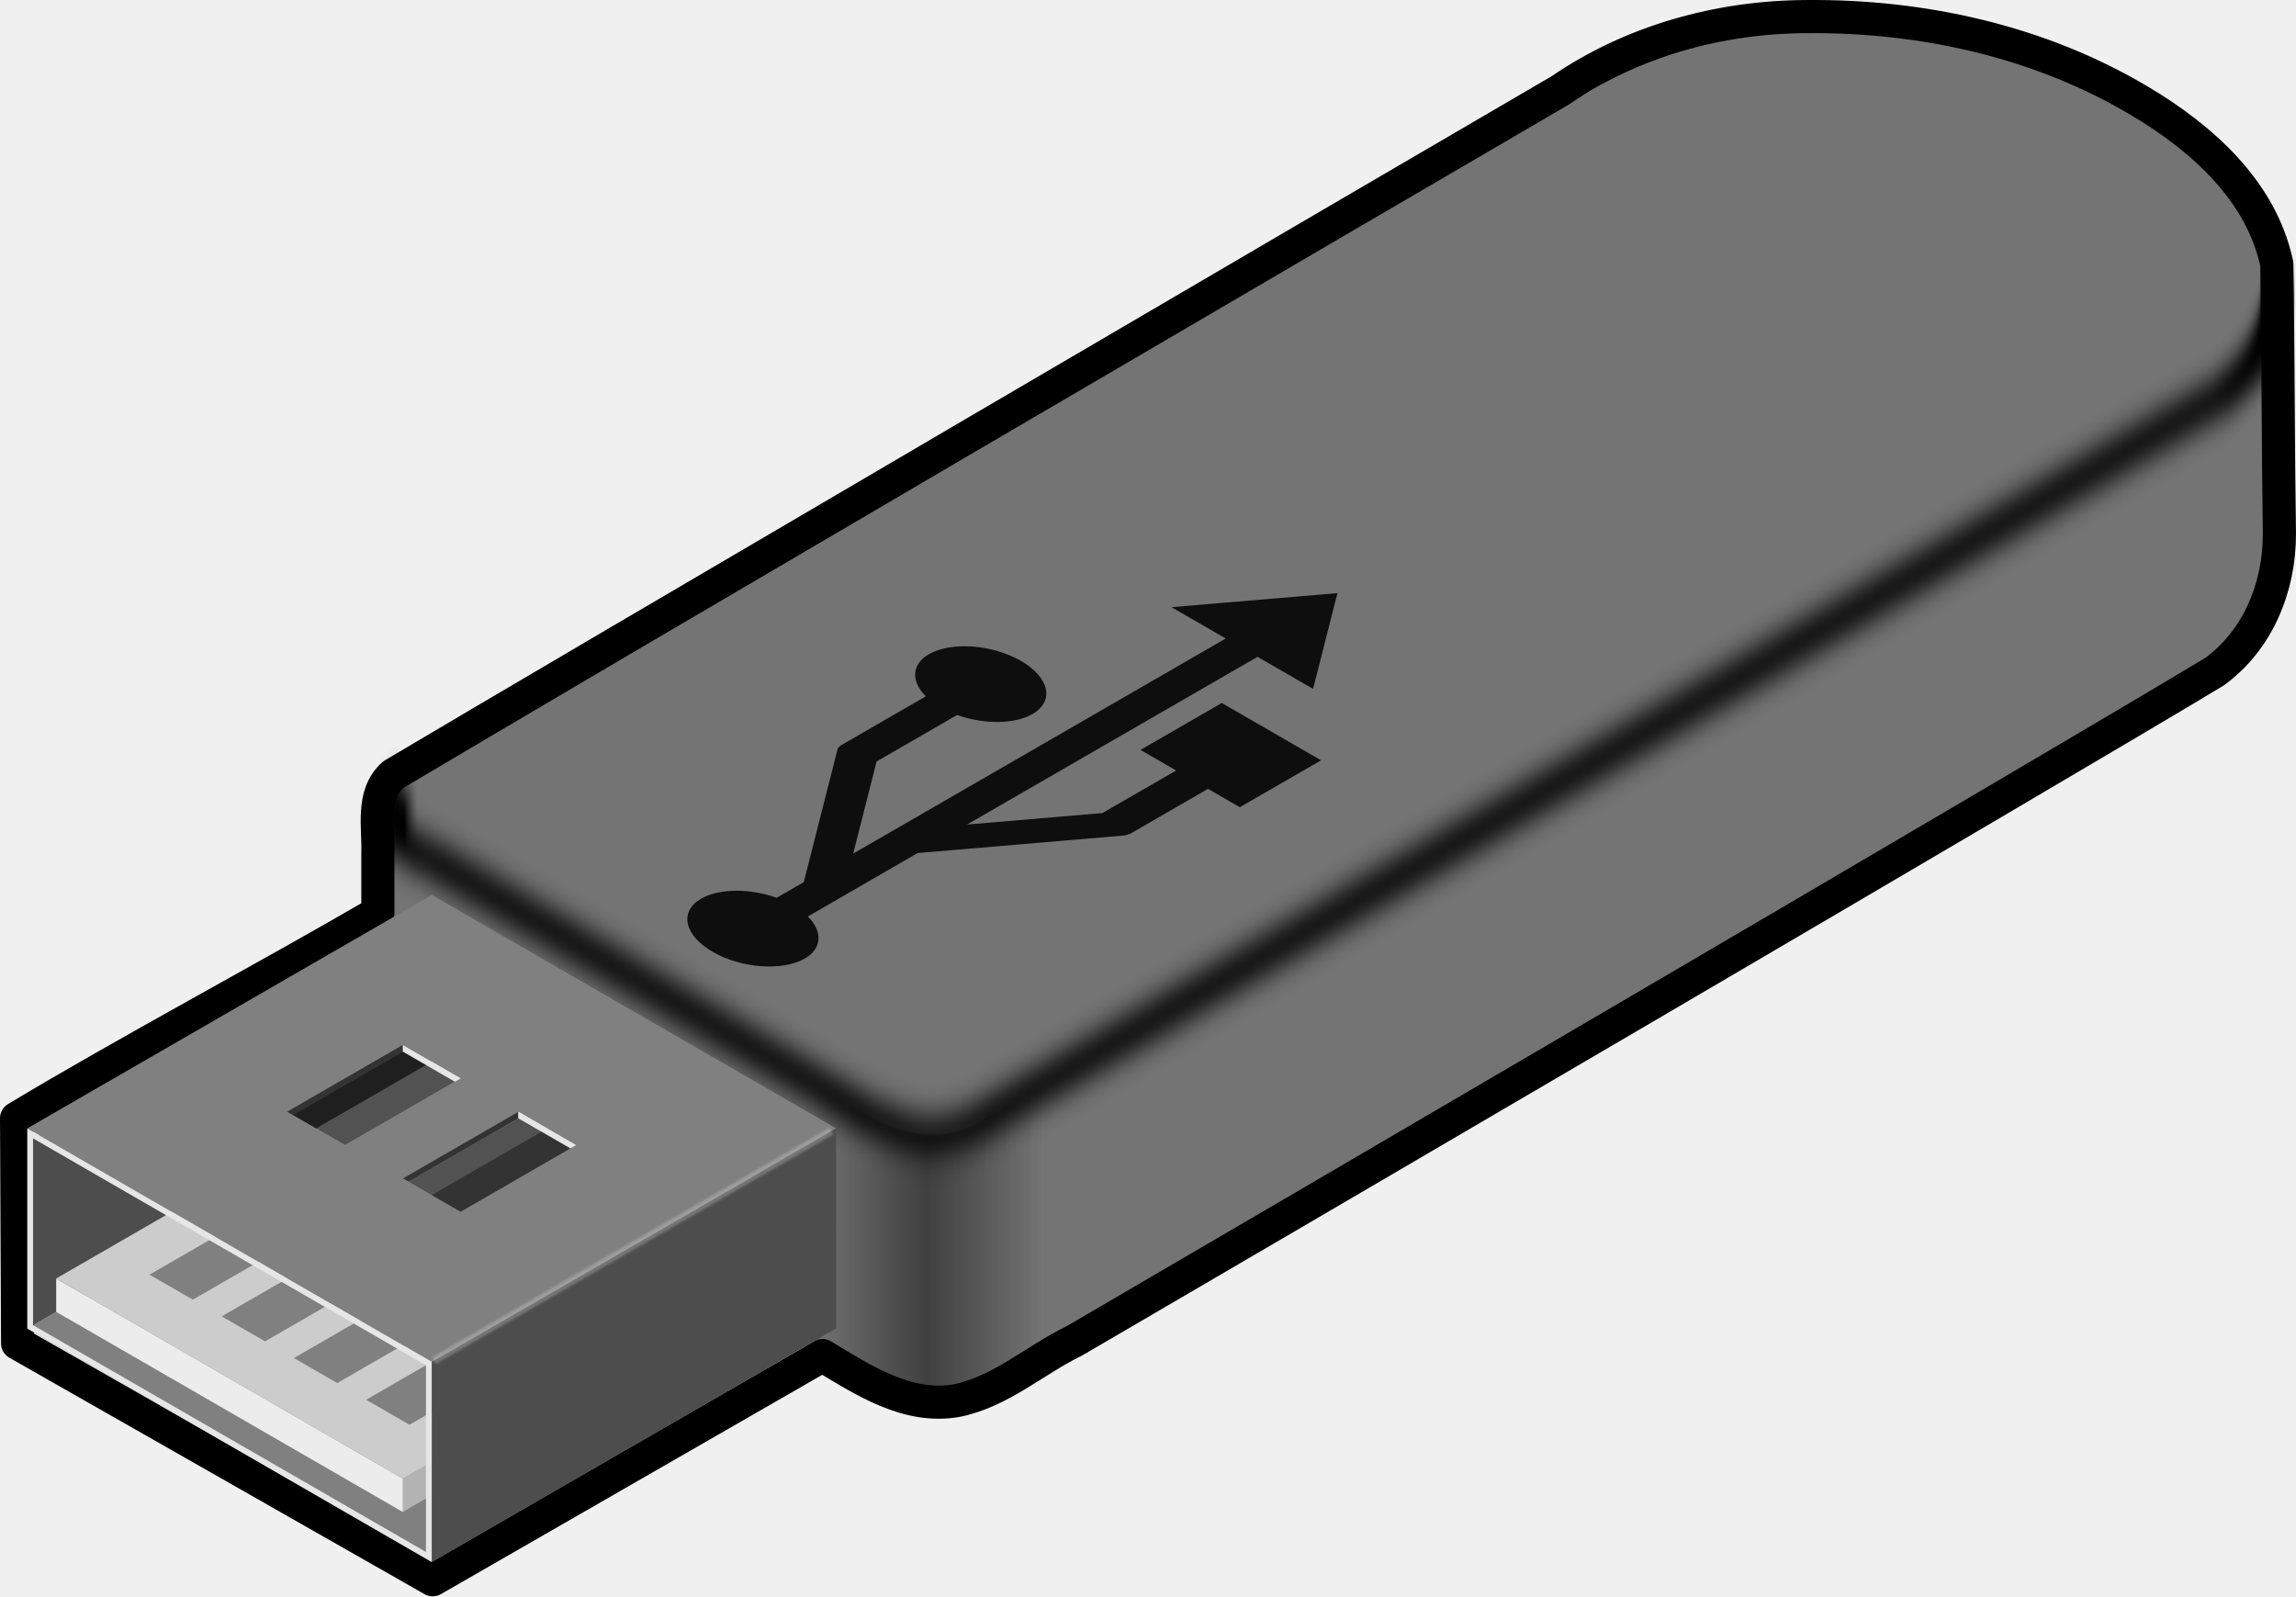
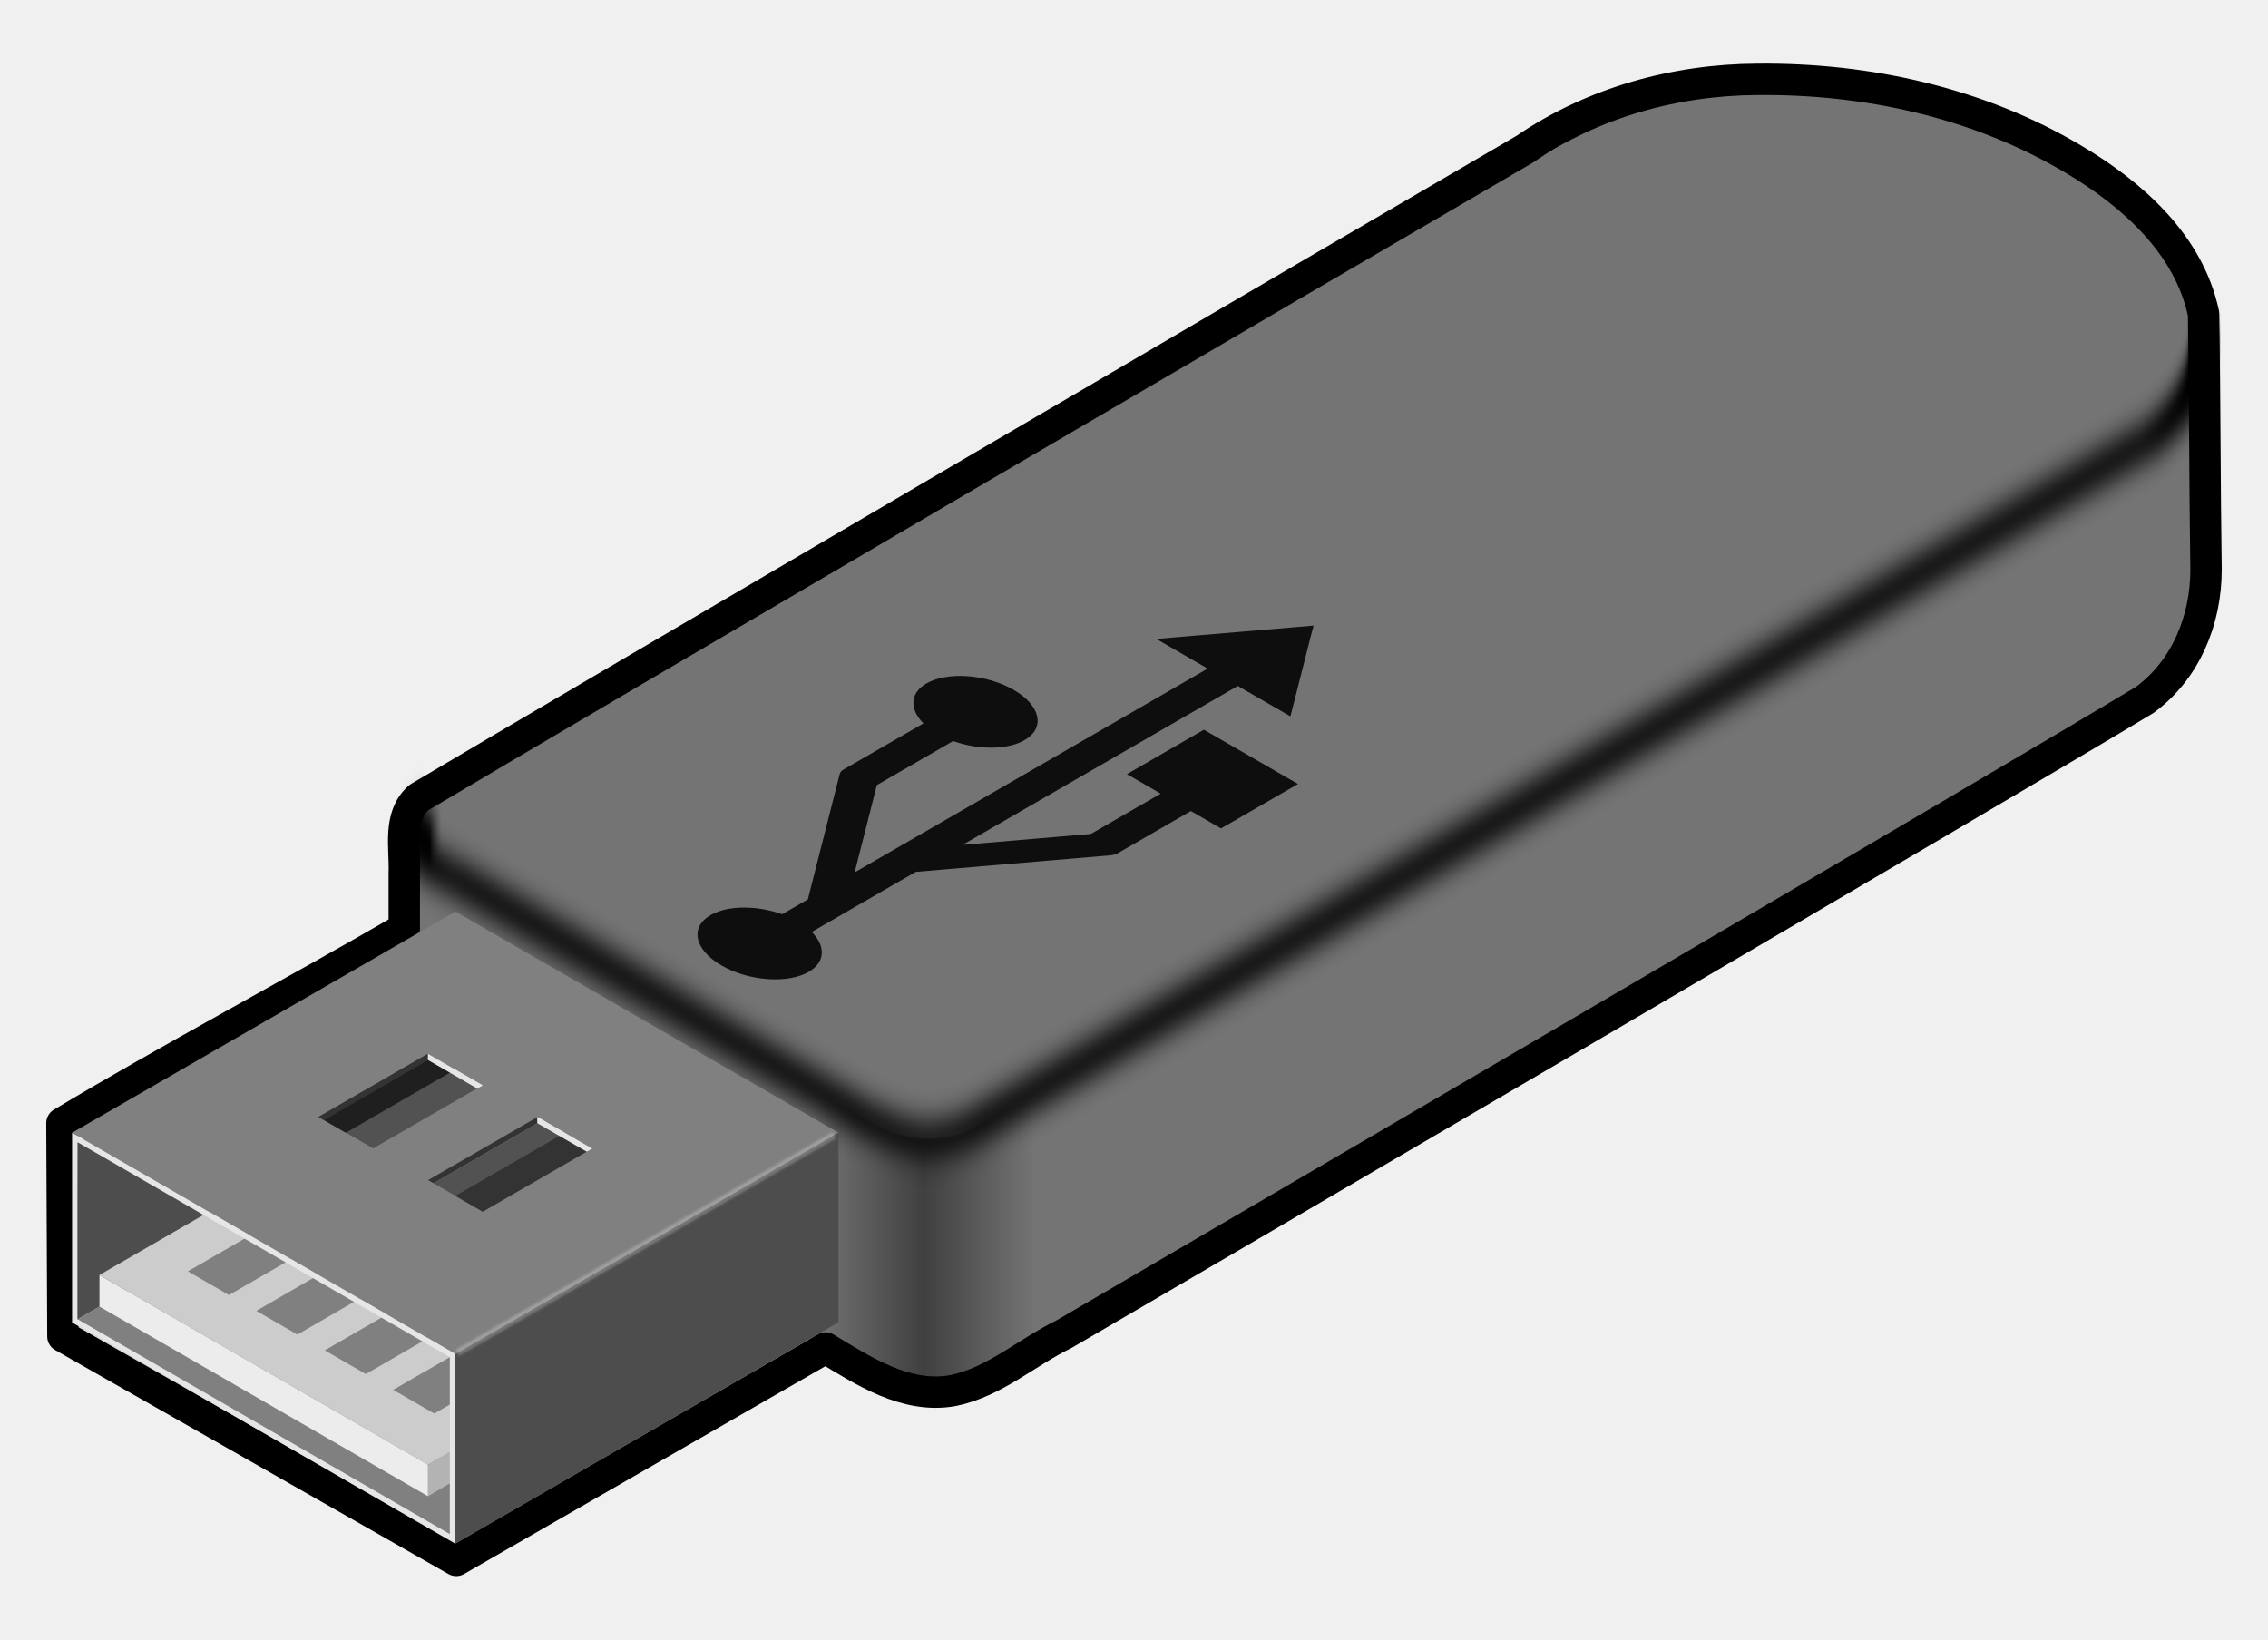
- <svg xmlns="http://www.w3.org/2000/svg" id="svg4451" viewBox="0 0 62.35 43.352" version="1.1" width="62.35" height="43.352">
+ <svg xmlns="http://www.w3.org/2000/svg" id="svg4451" viewBox="0 0 65 47" version="1.1" width="65" height="47">
  <defs id="defs4453">
-     <linearGradient id="linearGradient5477" y2="781.13" gradientUnits="userSpaceOnUse" x2="368.22" gradientTransform="matrix(0.051129,0,0,0.051129,351.64,507.1)" y1="781.13" x1="245.5">
+     <linearGradient id="linearGradient5477" y2="781.13" gradientUnits="userSpaceOnUse" x2="368.22" gradientTransform="matrix(0.051129,0,0,0.051129,352.9651,508.924)" y1="781.13" x1="245.5">
      <stop id="stop2582-6" style="stop-color:#747474;stop-opacity:1;" offset="0" />
      <stop id="stop2588-1" style="stop-color:#201f1f;stop-opacity:1;" offset="0.5" />
      <stop id="stop2584-38" style="stop-color:#747474;stop-opacity:1;" offset="1" />
    </linearGradient>
    <filter id="filter5446" height="1.031" width="1.043" color-interpolation-filters="sRGB" y="-0.015" x="-0.021">
      <feGaussianBlur id="feGaussianBlur5448" stdDeviation="0.056" />
    </filter>
    <filter id="filter5398" color-interpolation-filters="sRGB" x="-0.009" y="-0.047" width="1.018" height="1.112">
      <feGaussianBlur id="feGaussianBlur5400" stdDeviation="0.001 8.552" />
    </filter>
    <filter id="filter3406-4" color-interpolation-filters="sRGB" x="-0.014" y="-0.031" width="1.029" height="1.062">
      <feGaussianBlur id="feGaussianBlur3408-4" stdDeviation="0.853" />
    </filter>
  </defs>
  <g id="layer1" transform="translate(-342.1637,-513.3142)">
-     <path id="path4774" style="fill:#747474;fill-opacity:1;fill-rule:evenodd" d="m 391.7,514.15 c -2.124,0.018 -4.116,0.336 -5.598,1.191 l -33.111,19.426 c -0.332,0.191 -0.497,0.423 -0.502,0.669 l -6e-5,7.249 c -0.004,0.322 0.267,0.668 0.804,0.978 l 12.525,7.232 c 0.949,0.548 2.093,0.618 2.855,0.177 l 33.117,-19.426 c 1.515,-0.875 2.252,-2.052 2.252,-3.309 l 2e-4,-7.295 c -0.026,-1.644 -1.307,-3.419 -3.754,-4.832 -2.513,-1.451 -5.678,-2.085 -8.588,-2.061 z" />
-     <path id="path4776" style="opacity:0.609;fill:url(#linearGradient5477);fill-rule:evenodd;filter:url(#filter5446)" d="m 364.2,542.71 v 7.246 c 0.366,0.211 1.622,0.936 1.622,0.936 0.949,0.548 2.093,0.618 2.855,0.177 0,0 1.404,-0.81 1.798,-1.037 v -7.246 c -0.394,0.227 -1.798,1.037 -1.798,1.037 -0.763,0.44 -1.906,0.37 -2.855,-0.177 0,0 -1.256,-0.725 -1.622,-0.936 z" />
-     <path id="path4778" style="fill:#747474;fill-opacity:1;fill-rule:evenodd" d="m 353.29,536.42 12.525,7.231 c 0.949,0.548 2.095,0.621 2.855,0.178 l 33.126,-19.318 c 3.504,-2.043 2.844,-5.681 -1.502,-8.19 -4.346,-2.509 -10.675,-2.897 -14.187,-0.868 l -33.12,19.317 c -0.767,0.443 -0.646,1.103 0.303,1.651" />
-     <path id="path4780" style="mix-blend-mode:normal;fill:none;stroke:#000000;stroke-width:17.7;stroke-dasharray:none;filter:url(#filter5398)" d="m 1024.8,275.73 c -1.39,24.612 -14.32,42.96 -31.243,56.476 l -655.18,383.07 c -28.689,16.447 -44.443,6.964 -63.971,-2.023 L 45.628,579.138 c -32.065,-15.81 -27.879,-26.86 -14.944,-36.77" transform="matrix(0.051129,0,0,0.051129,351.64,507.1)" />
-     <path id="path4782" style="fill:none;stroke:#000000;stroke-width:0.9;stroke-linecap:round;stroke-linejoin:round;stroke-dasharray:none" d="m 391.216,513.765 c -2.36,0.009 -4.728,0.663 -6.681,2.003 -4.415,2.568 -27.3,15.97 -31.688,18.581 -0.615,0.541 -0.394,1.437 -0.422,2.154 v 1.602 c -3.038,1.767 -6.797,3.767 -9.811,5.578 l 0.028,6.113 11.272,6.42 10.585,-6.088 c 1.094,0.661 2.31,1.465 3.653,1.221 1.189,-0.243 2.113,-1.098 3.183,-1.618 4.175,-2.434 26.833,-15.681 30.969,-18.178 1.162,-0.848 1.764,-2.271 1.759,-3.751 -0.037,-2.437 -0.03,-4.834 -0.07,-7.314 -0.416,-1.991 -2.045,-3.435 -3.725,-4.431 -2.714,-1.62 -5.909,-2.323 -9.053,-2.292 z" />
-     <g id="g4784" transform="matrix(0.051129,0,0,0.051129,351.5339,506.9106)">
-       <path id="path4786" style="fill:#808080;fill-rule:evenodd" d="M -168.77,830.91 46.03,954.92 260.83,830.91 46.03,706.89 Z" />
-       <path id="path4788" style="fill:#4d4d4d;fill-rule:evenodd" d="M -165.7,829.13 52.17,703.34 v -99.213 l -217.87,125.79 z" />
-       <path id="path4790" style="fill:#b3b3b3;fill-rule:evenodd" d="M 30.686,928.35 258.826,795.48 V 777.763 L 30.686,910.633 Z" />
-       <path id="path4792" style="fill:#ececec;fill-rule:evenodd" d="m -153.43,822.05 v -17.717 l 184.12,106.3 v 17.717 z" />
-       <path id="path4794" style="fill:#cccccc;fill-rule:evenodd" d="m 30.686,910.63 -184.12,-106.3 230.14,-132.87 184.12,106.3 z" />
-       <path id="path4796" style="fill:#808080;fill-rule:evenodd" d="m -103.86,802.29 23.014,13.287 203.59,-117.54 L 99.73,684.75 -103.86,802.29 m 38.357,22.146 23.014,13.287 203.59,-117.54 -23.014,-13.287 -203.59,117.54 m 38.357,22.146 23.014,13.287 203.59,-117.54 -23.014,-13.287 -203.59,117.54 m 38.357,22.146 23.014,13.287 203.59,-117.54 -23.014,-13.287 -203.59,117.54" />
-       <path id="path4798" style="fill:#808080;fill-rule:evenodd" d="m 46.031,600.59 -214.81,124 214.81,124.03 214.81,-124.03 z M 30.688,680.31 61.375,698.03 0,733.47 -30.688,715.75 Z m 61.374,35.44 30.688,17.72 -61.375,35.44 -30.687,-17.72 z" />
-       <path id="path4800" style="fill:#4d4d4d;fill-rule:evenodd" d="M 46.029,954.92 V 848.62 L 260.829,724.6 V 830.9 Z" />
-       <path id="path4802" style="fill:#333333;fill-rule:evenodd" d="m -27.617,717.52 -3.069,-1.772 61.372,-35.433 v 3.543 l -58.303,33.661 z" />
-       <path id="path4804" style="fill:#e6e6e6;fill-rule:evenodd" d="m 30.686,680.31 v 3.543 l 27.617,15.945 3.069,-1.772 -30.686,-17.717 z" />
-       <path id="path4806" style="fill:#e6e6e6;fill-rule:evenodd" d="M -168.78,724.59 V 830.9 l 214.81,124 V 848.62 Z m 3.062,5.312 208.69,120.5 v 99.188 l -208.69,-120.47 v -99.219 z" />
-       <path id="path4808" style="fill:#333333;fill-rule:evenodd" d="m 33.755,752.95 -3.069,-1.772 61.372,-35.433 v 3.543 l -58.303,33.661 z" />
-       <path id="path4810" style="fill:#e6e6e6;fill-rule:evenodd" d="m 92.058,715.75 v 3.543 l 27.617,15.945 3.069,-1.772 -30.686,-17.717 z" />
-       <path id="path4812" style="opacity:0.6;fill:#000000;fill-rule:evenodd" d="M 33.755,752.95 92.058,719.29 119.68,735.24 61.372,768.9 Z" />
-       <path id="path4814" style="opacity:0.6;fill:#000000;fill-rule:evenodd" d="M -27.617,717.52 30.686,683.86 58.303,699.8 0,733.46 Z" />
-       <path id="path4816" style="opacity:0.24;fill:none;stroke:#ffffff;stroke-width:4;filter:url(#filter3406-4)" d="m 47.104,848.01 211.29,-122" />
+     <g id="g1">
+       <path id="path4774" style="fill:#747474;fill-opacity:1;fill-rule:evenodd" d="m 393.025,515.974 c -2.124,0.018 -4.116,0.336 -5.598,1.191 l -33.111,19.426 c -0.332,0.191 -0.497,0.423 -0.502,0.669 l -6e-5,7.249 c -0.004,0.322 0.267,0.668 0.804,0.978 l 12.525,7.232 c 0.949,0.548 2.093,0.618 2.855,0.177 l 33.117,-19.426 c 1.515,-0.875 2.252,-2.052 2.252,-3.309 l 2e-4,-7.295 c -0.026,-1.644 -1.307,-3.419 -3.754,-4.832 -2.513,-1.451 -5.678,-2.085 -8.588,-2.061 z" />
+       <path id="path4776" style="opacity:0.609;fill:url(#linearGradient5477);fill-rule:evenodd;filter:url(#filter5446)" d="m 365.525,544.534 v 7.246 c 0.366,0.211 1.622,0.936 1.622,0.936 0.949,0.548 2.093,0.618 2.855,0.177 0,0 1.404,-0.81 1.798,-1.037 v -7.246 c -0.394,0.227 -1.798,1.037 -1.798,1.037 -0.763,0.44 -1.906,0.37 -2.855,-0.177 0,0 -1.256,-0.725 -1.622,-0.936 z" />
+       <path id="path4778" style="fill:#747474;fill-opacity:1;fill-rule:evenodd" d="m 354.615,538.244 12.525,7.231 c 0.949,0.548 2.095,0.621 2.855,0.178 l 33.126,-19.318 c 3.504,-2.043 2.844,-5.681 -1.502,-8.19 -4.346,-2.509 -10.675,-2.897 -14.187,-0.868 l -33.12,19.317 c -0.767,0.443 -0.646,1.103 0.303,1.651" />
+       <path id="path4780" style="mix-blend-mode:normal;fill:none;stroke:#000000;stroke-width:17.7;stroke-dasharray:none;filter:url(#filter5398)" d="m 1024.8,275.73 c -1.39,24.612 -14.32,42.96 -31.243,56.476 l -655.18,383.07 c -28.689,16.447 -44.443,6.964 -63.971,-2.023 L 45.628,579.138 c -32.065,-15.81 -27.879,-26.86 -14.944,-36.77" transform="matrix(0.051129,0,0,0.051129,352.9651,508.924)" />
+       <path id="path4782" style="fill:none;stroke:#000000;stroke-width:0.9;stroke-linecap:round;stroke-linejoin:round;stroke-dasharray:none" d="m 392.541,515.589 c -2.36,0.009 -4.728,0.663 -6.681,2.003 -4.415,2.568 -27.3,15.97 -31.688,18.581 -0.615,0.541 -0.394,1.437 -0.422,2.154 v 1.602 c -3.038,1.767 -6.797,3.767 -9.811,5.578 l 0.028,6.113 11.272,6.42 10.585,-6.088 c 1.094,0.661 2.31,1.465 3.653,1.221 1.189,-0.243 2.113,-1.098 3.183,-1.618 4.175,-2.434 26.833,-15.681 30.969,-18.178 1.162,-0.848 1.764,-2.271 1.759,-3.751 -0.037,-2.437 -0.03,-4.834 -0.07,-7.314 -0.416,-1.991 -2.045,-3.435 -3.725,-4.431 -2.714,-1.62 -5.909,-2.323 -9.053,-2.292 z" />
+       <g id="g4784" transform="matrix(0.051129,0,0,0.051129,352.859,508.7346)">
+         <path id="path4786" style="fill:#808080;fill-rule:evenodd" d="M -168.77,830.91 46.03,954.92 260.83,830.91 46.03,706.89 Z" />
+         <path id="path4788" style="fill:#4d4d4d;fill-rule:evenodd" d="M -165.7,829.13 52.17,703.34 v -99.213 l -217.87,125.79 z" />
+         <path id="path4790" style="fill:#b3b3b3;fill-rule:evenodd" d="M 30.686,928.35 258.826,795.48 V 777.763 L 30.686,910.633 Z" />
+         <path id="path4792" style="fill:#ececec;fill-rule:evenodd" d="m -153.43,822.05 v -17.717 l 184.12,106.3 v 17.717 z" />
+         <path id="path4794" style="fill:#cccccc;fill-rule:evenodd" d="m 30.686,910.63 -184.12,-106.3 230.14,-132.87 184.12,106.3 z" />
+         <path id="path4796" style="fill:#808080;fill-rule:evenodd" d="m -103.86,802.29 23.014,13.287 203.59,-117.54 L 99.73,684.75 -103.86,802.29 m 38.357,22.146 23.014,13.287 203.59,-117.54 -23.014,-13.287 -203.59,117.54 m 38.357,22.146 23.014,13.287 203.59,-117.54 -23.014,-13.287 -203.59,117.54 m 38.357,22.146 23.014,13.287 203.59,-117.54 -23.014,-13.287 -203.59,117.54" />
+         <path id="path4798" style="fill:#808080;fill-rule:evenodd" d="m 46.031,600.59 -214.81,124 214.81,124.03 214.81,-124.03 z M 30.688,680.31 61.375,698.03 0,733.47 -30.688,715.75 Z m 61.374,35.44 30.688,17.72 -61.375,35.44 -30.687,-17.72 z" />
+         <path id="path4800" style="fill:#4d4d4d;fill-rule:evenodd" d="M 46.029,954.92 V 848.62 L 260.829,724.6 V 830.9 Z" />
+         <path id="path4802" style="fill:#333333;fill-rule:evenodd" d="m -27.617,717.52 -3.069,-1.772 61.372,-35.433 v 3.543 l -58.303,33.661 z" />
+         <path id="path4804" style="fill:#e6e6e6;fill-rule:evenodd" d="m 30.686,680.31 v 3.543 l 27.617,15.945 3.069,-1.772 -30.686,-17.717 z" />
+         <path id="path4806" style="fill:#e6e6e6;fill-rule:evenodd" d="M -168.78,724.59 V 830.9 l 214.81,124 V 848.62 Z m 3.062,5.312 208.69,120.5 v 99.188 l -208.69,-120.47 v -99.219 z" />
+         <path id="path4808" style="fill:#333333;fill-rule:evenodd" d="m 33.755,752.95 -3.069,-1.772 61.372,-35.433 v 3.543 l -58.303,33.661 z" />
+         <path id="path4810" style="fill:#e6e6e6;fill-rule:evenodd" d="m 92.058,715.75 v 3.543 l 27.617,15.945 3.069,-1.772 -30.686,-17.717 z" />
+         <path id="path4812" style="opacity:0.6;fill:#000000;fill-rule:evenodd" d="M 33.755,752.95 92.058,719.29 119.68,735.24 61.372,768.9 Z" />
+         <path id="path4814" style="opacity:0.6;fill:#000000;fill-rule:evenodd" d="M -27.617,717.52 30.686,683.86 58.303,699.8 0,733.46 Z" />
+         <path id="path4816" style="opacity:0.24;fill:none;stroke:#ffffff;stroke-width:4;filter:url(#filter3406-4)" d="m 47.104,848.01 211.29,-122" />
+       </g>
+       <path id="path4265" style="opacity:0.88;fill:#000000;fill-opacity:1" d="m 368.715,532.904 c -0.478,0.276 -0.489,0.74 -0.085,1.145 l -2.291,1.323 c -0.059,0.034 -0.097,0.079 -0.11,0.13 l -0.913,3.593 -0.736,0.425 c -0.716,-0.258 -1.558,-0.261 -2.052,0.025 -0.603,0.348 -0.462,0.995 0.315,1.443 0.777,0.449 1.897,0.53 2.5,0.182 0.477,-0.276 0.487,-0.739 0.085,-1.143 l 0.926,-0.535 0.005,10e-4 5.9e-4,-0.005 2.056,-1.187 0.002,0.003 5.555,-0.472 c 0.089,-0.007 0.168,-0.029 0.227,-0.062 l 2.094,-1.209 0.576,0.333 0.288,0.166 0.223,-0.129 1.76,-1.016 0.223,-0.129 -0.288,-0.166 -2.121,-1.224 -0.288,-0.166 -0.223,0.129 -1.76,1.016 -0.223,0.129 0.288,0.166 0.68,0.393 -2.003,1.156 -3.676,0.312 7.889,-4.555 1.109,0.64 0.398,0.23 0.07,-0.269 0.523,-2.061 0.072,-0.27 -0.468,0.04 -3.572,0.302 -0.466,0.041 0.398,0.23 1.073,0.619 -10.118,5.842 0.636,-2.502 2.187,-1.263 c 0.715,0.256 1.554,0.259 2.047,-0.026 0.603,-0.348 0.463,-0.994 -0.314,-1.442 -0.777,-0.449 -1.897,-0.53 -2.5,-0.182" />
    </g>
-     <path id="path4265" style="opacity:0.88;fill:#000000;fill-opacity:1" d="m 367.39,531.08 c -0.478,0.276 -0.489,0.74 -0.085,1.145 l -2.291,1.323 c -0.059,0.034 -0.097,0.079 -0.11,0.13 l -0.913,3.593 -0.736,0.425 c -0.716,-0.258 -1.558,-0.261 -2.052,0.025 -0.603,0.348 -0.462,0.995 0.315,1.443 0.777,0.449 1.897,0.53 2.5,0.182 0.477,-0.276 0.487,-0.739 0.085,-1.143 l 0.926,-0.535 0.005,10e-4 5.9e-4,-0.005 2.056,-1.187 0.002,0.003 5.555,-0.472 c 0.089,-0.007 0.168,-0.029 0.227,-0.062 l 2.094,-1.209 0.576,0.333 0.288,0.166 0.223,-0.129 1.76,-1.016 0.223,-0.129 -0.288,-0.166 -2.121,-1.224 -0.288,-0.166 -0.223,0.129 -1.76,1.016 -0.223,0.129 0.288,0.166 0.68,0.393 -2.003,1.156 -3.676,0.312 7.889,-4.555 1.109,0.64 0.398,0.23 0.07,-0.269 0.523,-2.061 0.072,-0.27 -0.468,0.04 -3.572,0.302 -0.466,0.041 0.398,0.23 1.073,0.619 -10.118,5.842 0.636,-2.502 2.187,-1.263 c 0.715,0.256 1.554,0.259 2.047,-0.026 0.603,-0.348 0.463,-0.994 -0.314,-1.442 -0.777,-0.449 -1.897,-0.53 -2.5,-0.182" />
  </g>
</svg>
